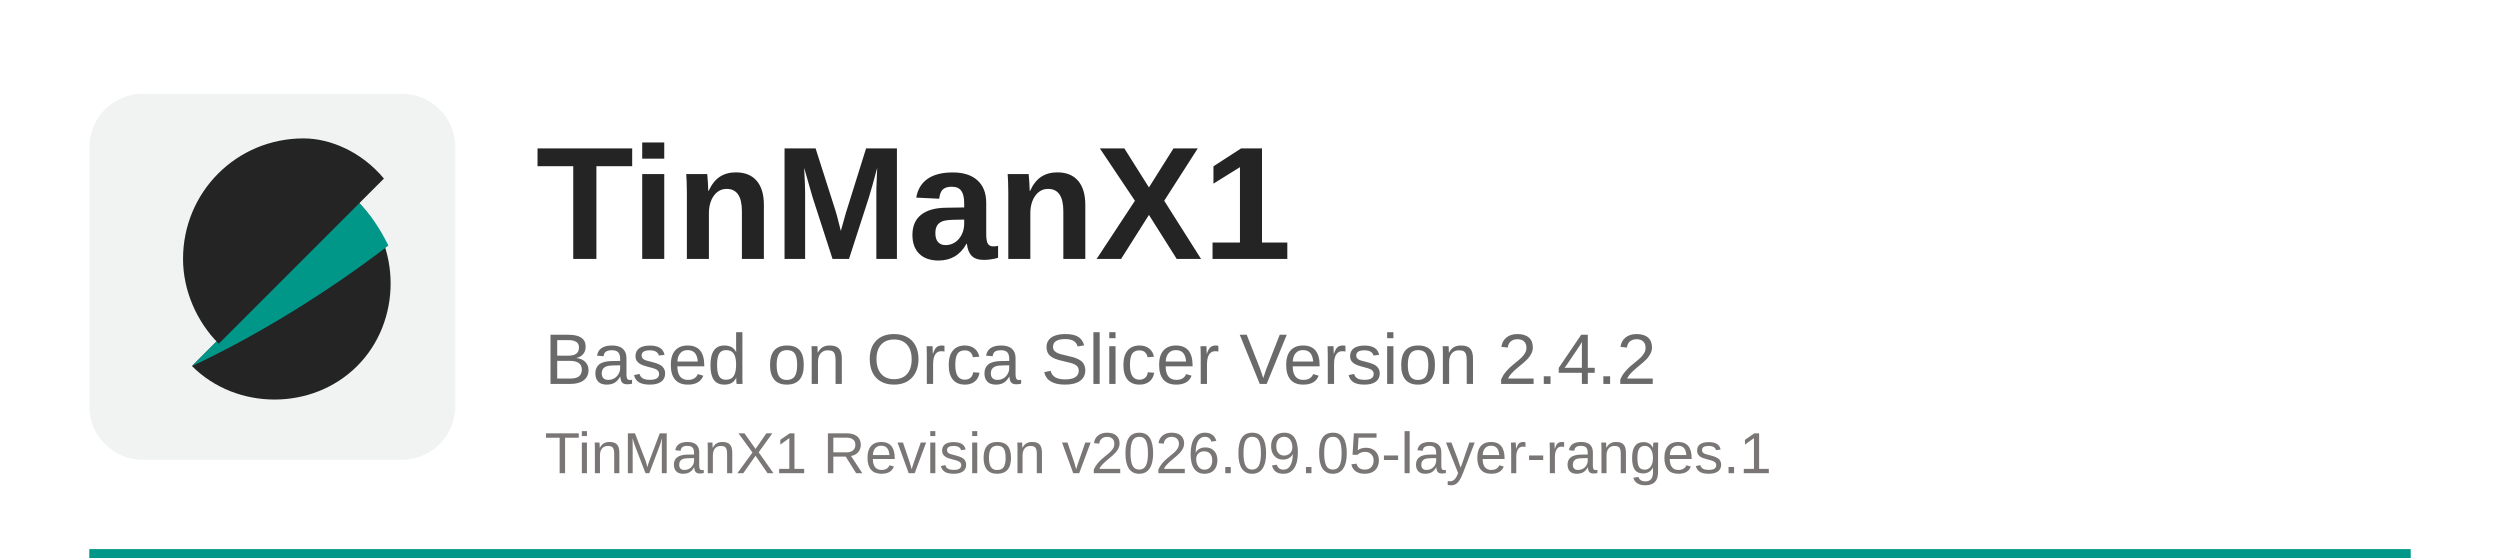
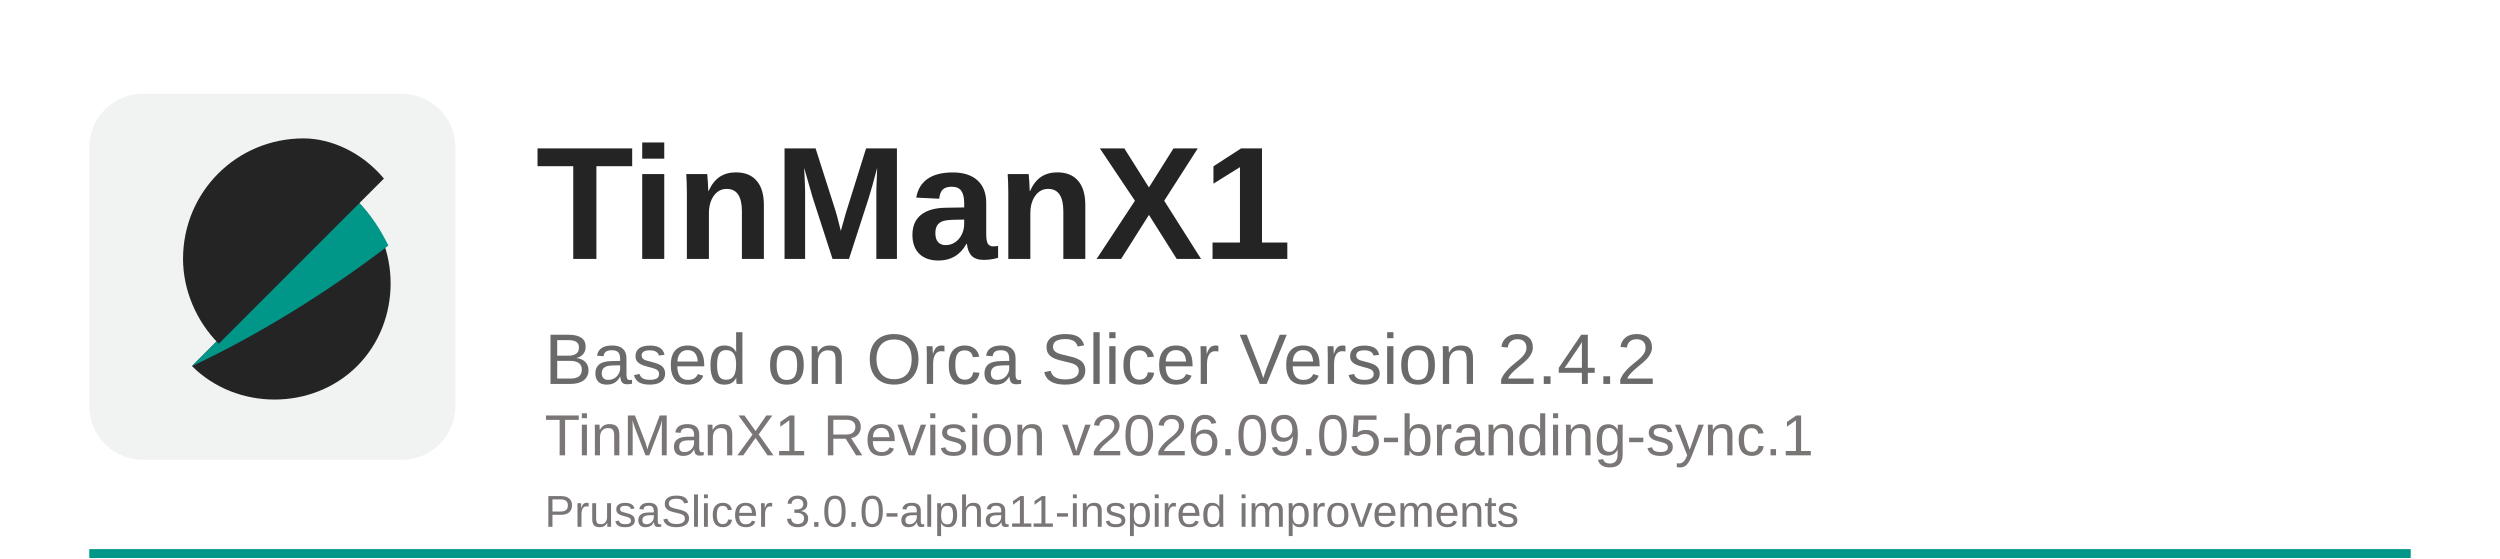
<svg xmlns="http://www.w3.org/2000/svg" width="560" height="125" viewBox="0 0 560 125">
  <rect x="20" y="123" width="520" height="2" fill="#009789" />
  <rect x="20" y="21" width="82" height="82" rx="12" fill="#f1f3f2" />
  <path d="M43 82c10 10 27 10 37 0s10-27 0-37L43 82z" fill="#242424" />
  <path d="M80 45L43 82c15-7 31-17 44-27-2-4-4-7-7-10z" fill="#009789" />
  <path d="M68 31c-15 0-27 12-27 27 0 7 3 14 8 19l37-37c-5-6-12-9-18-9z" fill="#242424" />
  <text x="120" y="58" font-family="Arial, Helvetica, sans-serif" font-size="36" font-weight="700" fill="#242424">TinManX1</text>
  <text x="122" y="86" font-family="Arial, Helvetica, sans-serif" font-size="16" fill="#6b6a6a">Based on Orca Slicer Version 2.4.2</text>
-   <text x="122" y="106" font-family="Arial, Helvetica, sans-serif" font-size="13" fill="#7a7676">TinManX1 Revision v2026.09.05-layer-ranges.1</text>
+   <text x="122" y="102" font-family="Arial, Helvetica, sans-serif" font-size="13" fill="#7a7676">TinManX1 Revision v2026.09.05-branding-sync.1</text>
+   <text x="122" y="118" font-family="Arial, Helvetica, sans-serif" font-size="10" fill="#7a7676">PrusaSlicer 3.0.0-alpha11-inspired improvements</text>
</svg>
